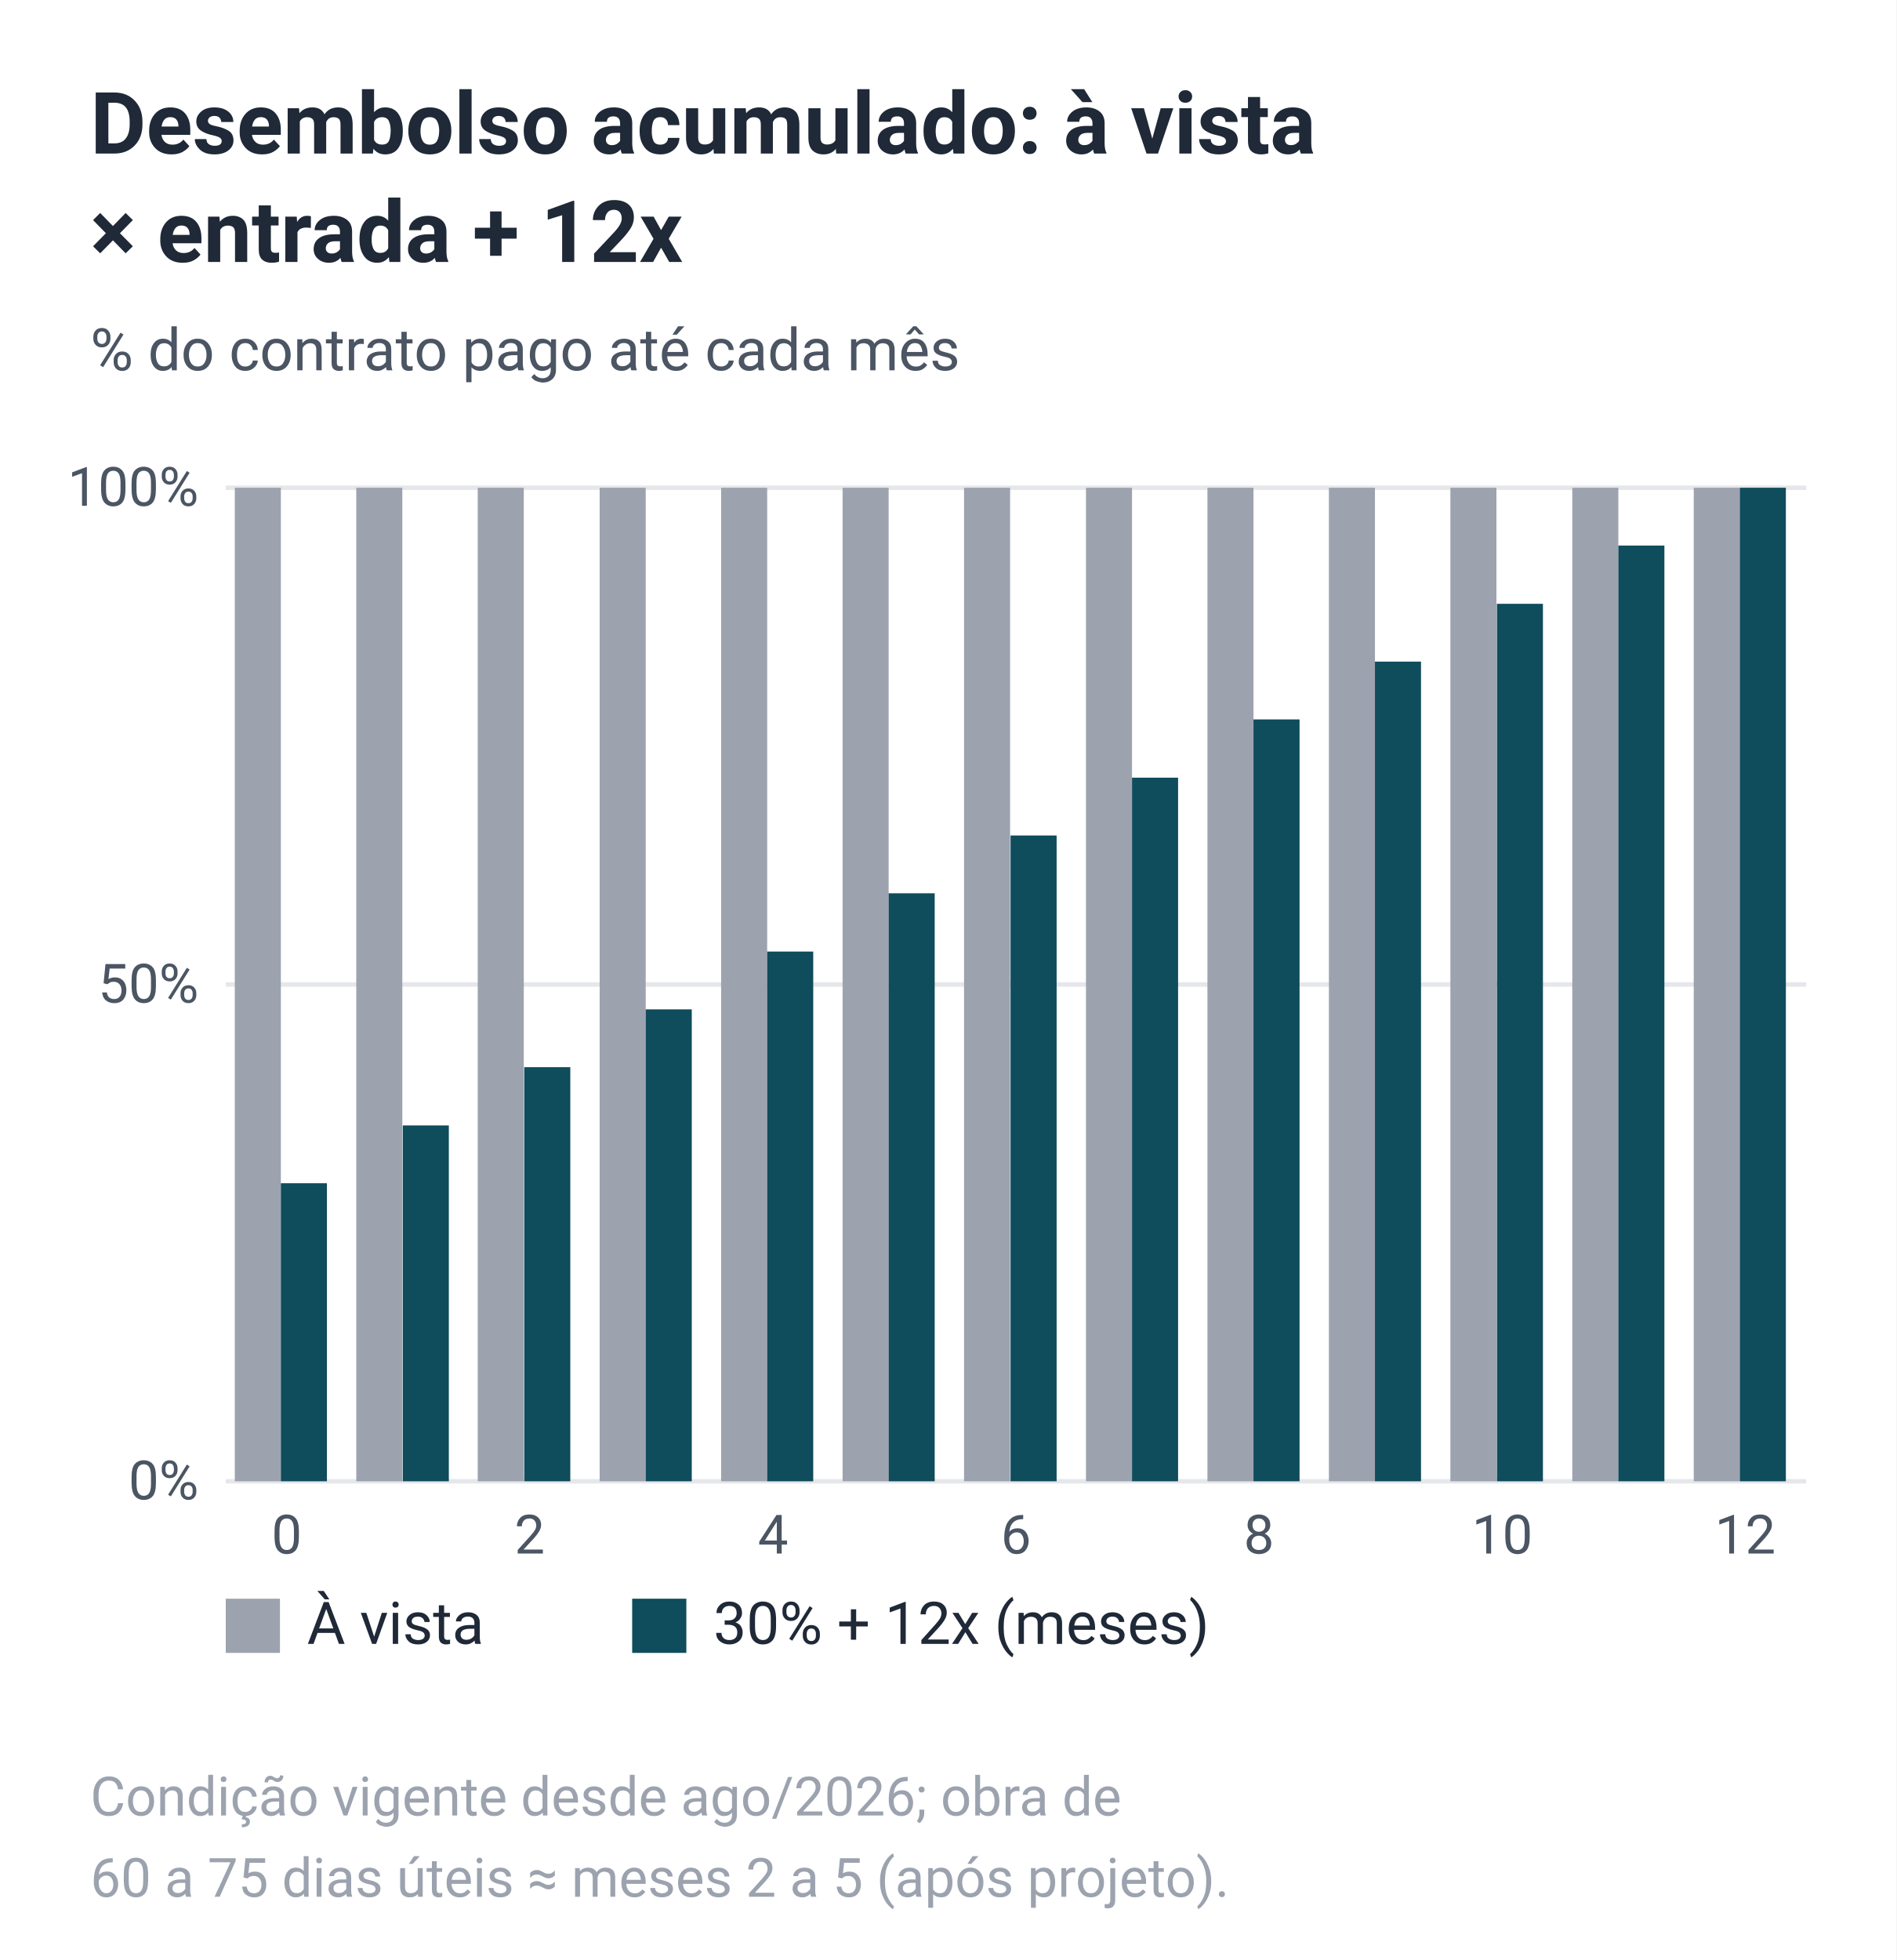
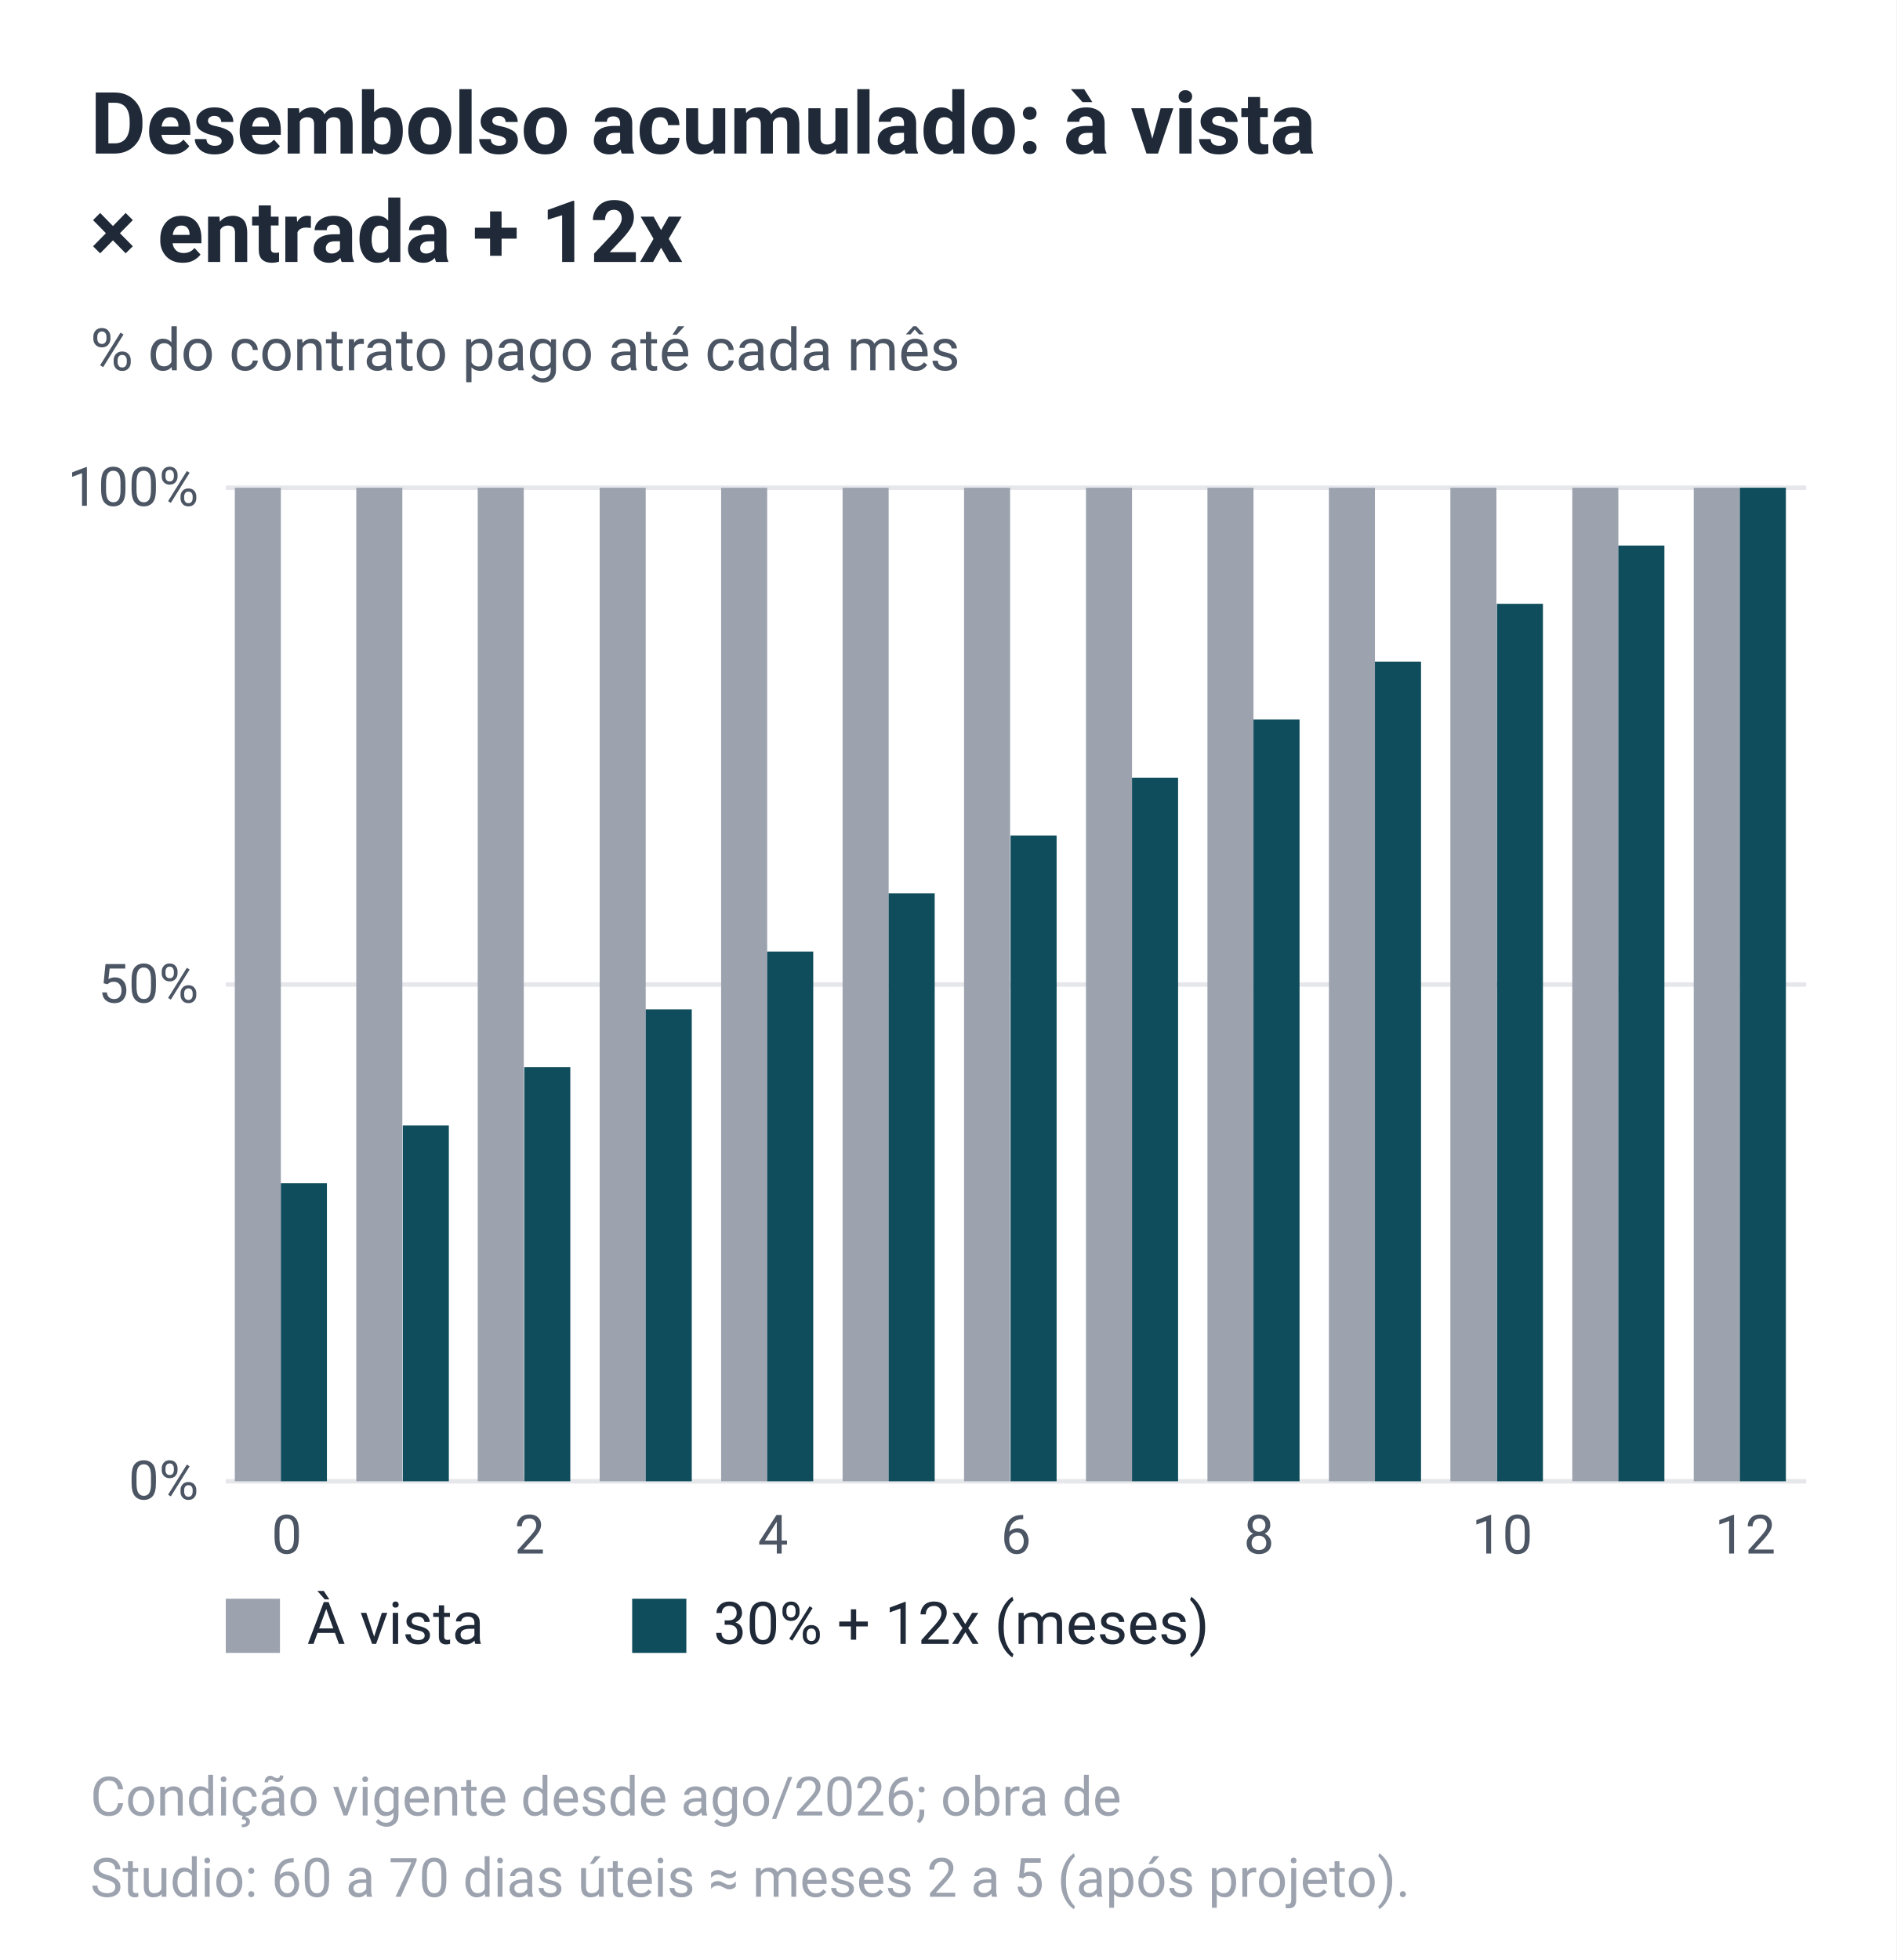
<svg xmlns="http://www.w3.org/2000/svg" width="420" height="434" viewBox="0 0 420 434" role="img" font-family="system-ui,-apple-system,Segoe UI,Roboto,Arial,sans-serif">
  <rect width="420" height="434" fill="#FFFFFF" />
  <text x="20" y="34" font-size="19" font-weight="700" fill="#1F2937">Desembolso acumulado: à vista</text>
  <text x="20" y="58" font-size="19" font-weight="700" fill="#1F2937">× entrada + 12x</text>
  <text x="20" y="82" font-size="13" fill="#4B5563">% do contrato pago até cada mês</text>
  <line x1="50" x2="400" y1="328" y2="328" stroke="#E5E7EB" />
  <text x="44" y="332" font-size="12" text-anchor="end" fill="#4B5563">0%</text>
  <line x1="50" x2="400" y1="218" y2="218" stroke="#E5E7EB" />
  <text x="44" y="222" font-size="12" text-anchor="end" fill="#4B5563">50%</text>
  <line x1="50" x2="400" y1="108" y2="108" stroke="#E5E7EB" />
  <text x="44" y="112" font-size="12" text-anchor="end" fill="#4B5563">100%</text>
  <rect x="52.0" y="108.0" width="10.2" height="220.0" fill="#9CA3AF" />
  <rect x="62.2" y="262.0" width="10.2" height="66.0" fill="#0F4C5C" />
  <text x="63.5" y="344" font-size="12" text-anchor="middle" fill="#4B5563">0</text>
  <rect x="78.9" y="108.0" width="10.2" height="220.0" fill="#9CA3AF" />
  <rect x="89.2" y="249.2" width="10.2" height="78.8" fill="#0F4C5C" />
  <rect x="105.8" y="108.0" width="10.2" height="220.0" fill="#9CA3AF" />
  <rect x="116.1" y="236.3" width="10.2" height="91.7" fill="#0F4C5C" />
  <text x="117.3" y="344" font-size="12" text-anchor="middle" fill="#4B5563">2</text>
  <rect x="132.8" y="108.0" width="10.2" height="220.0" fill="#9CA3AF" />
  <rect x="143.0" y="223.5" width="10.2" height="104.5" fill="#0F4C5C" />
  <rect x="159.7" y="108.0" width="10.2" height="220.0" fill="#9CA3AF" />
  <rect x="169.9" y="210.7" width="10.2" height="117.3" fill="#0F4C5C" />
  <text x="171.2" y="344" font-size="12" text-anchor="middle" fill="#4B5563">4</text>
  <rect x="186.6" y="108.0" width="10.2" height="220.0" fill="#9CA3AF" />
  <rect x="196.8" y="197.8" width="10.2" height="130.2" fill="#0F4C5C" />
  <rect x="213.5" y="108.0" width="10.2" height="220.0" fill="#9CA3AF" />
  <rect x="223.8" y="185.0" width="10.2" height="143.0" fill="#0F4C5C" />
  <text x="225.0" y="344" font-size="12" text-anchor="middle" fill="#4B5563">6</text>
  <rect x="240.5" y="108.0" width="10.2" height="220.0" fill="#9CA3AF" />
  <rect x="250.7" y="172.2" width="10.2" height="155.8" fill="#0F4C5C" />
  <rect x="267.4" y="108.0" width="10.2" height="220.0" fill="#9CA3AF" />
  <rect x="277.6" y="159.3" width="10.2" height="168.7" fill="#0F4C5C" />
  <text x="278.8" y="344" font-size="12" text-anchor="middle" fill="#4B5563">8</text>
  <rect x="294.3" y="108.0" width="10.2" height="220.0" fill="#9CA3AF" />
  <rect x="304.5" y="146.5" width="10.2" height="181.5" fill="#0F4C5C" />
  <rect x="321.2" y="108.0" width="10.2" height="220.0" fill="#9CA3AF" />
  <rect x="331.5" y="133.7" width="10.2" height="194.3" fill="#0F4C5C" />
  <text x="332.7" y="344" font-size="12" text-anchor="middle" fill="#4B5563">10</text>
  <rect x="348.2" y="108.0" width="10.2" height="220.0" fill="#9CA3AF" />
  <rect x="358.4" y="120.8" width="10.2" height="207.2" fill="#0F4C5C" />
  <rect x="375.1" y="108.0" width="10.2" height="220.0" fill="#9CA3AF" />
  <rect x="385.3" y="108.0" width="10.2" height="220.0" fill="#0F4C5C" />
  <text x="386.5" y="344" font-size="12" text-anchor="middle" fill="#4B5563">12</text>
  <rect x="50" y="354" width="12" height="12" fill="#9CA3AF" />
  <text x="68" y="364" font-size="13" fill="#1F2937">À vista</text>
  <rect x="140" y="354" width="12" height="12" fill="#0F4C5C" />
  <text x="158" y="364" font-size="13" fill="#1F2937">30% + 12x (meses)</text>
  <text x="20" y="402" font-size="12" fill="#9CA3AF">Condição vigente desde ago/2026; obra de</text>
-   <text x="20" y="420" font-size="12" fill="#9CA3AF">60 a 75 dias úteis ≈ meses 2 a 5 (após projeto).</text>
+   <text x="20" y="420" font-size="12" fill="#9CA3AF">Studio: 60 a 70 dias úteis ≈ meses 2 a 5 (após projeto).</text>
</svg>
